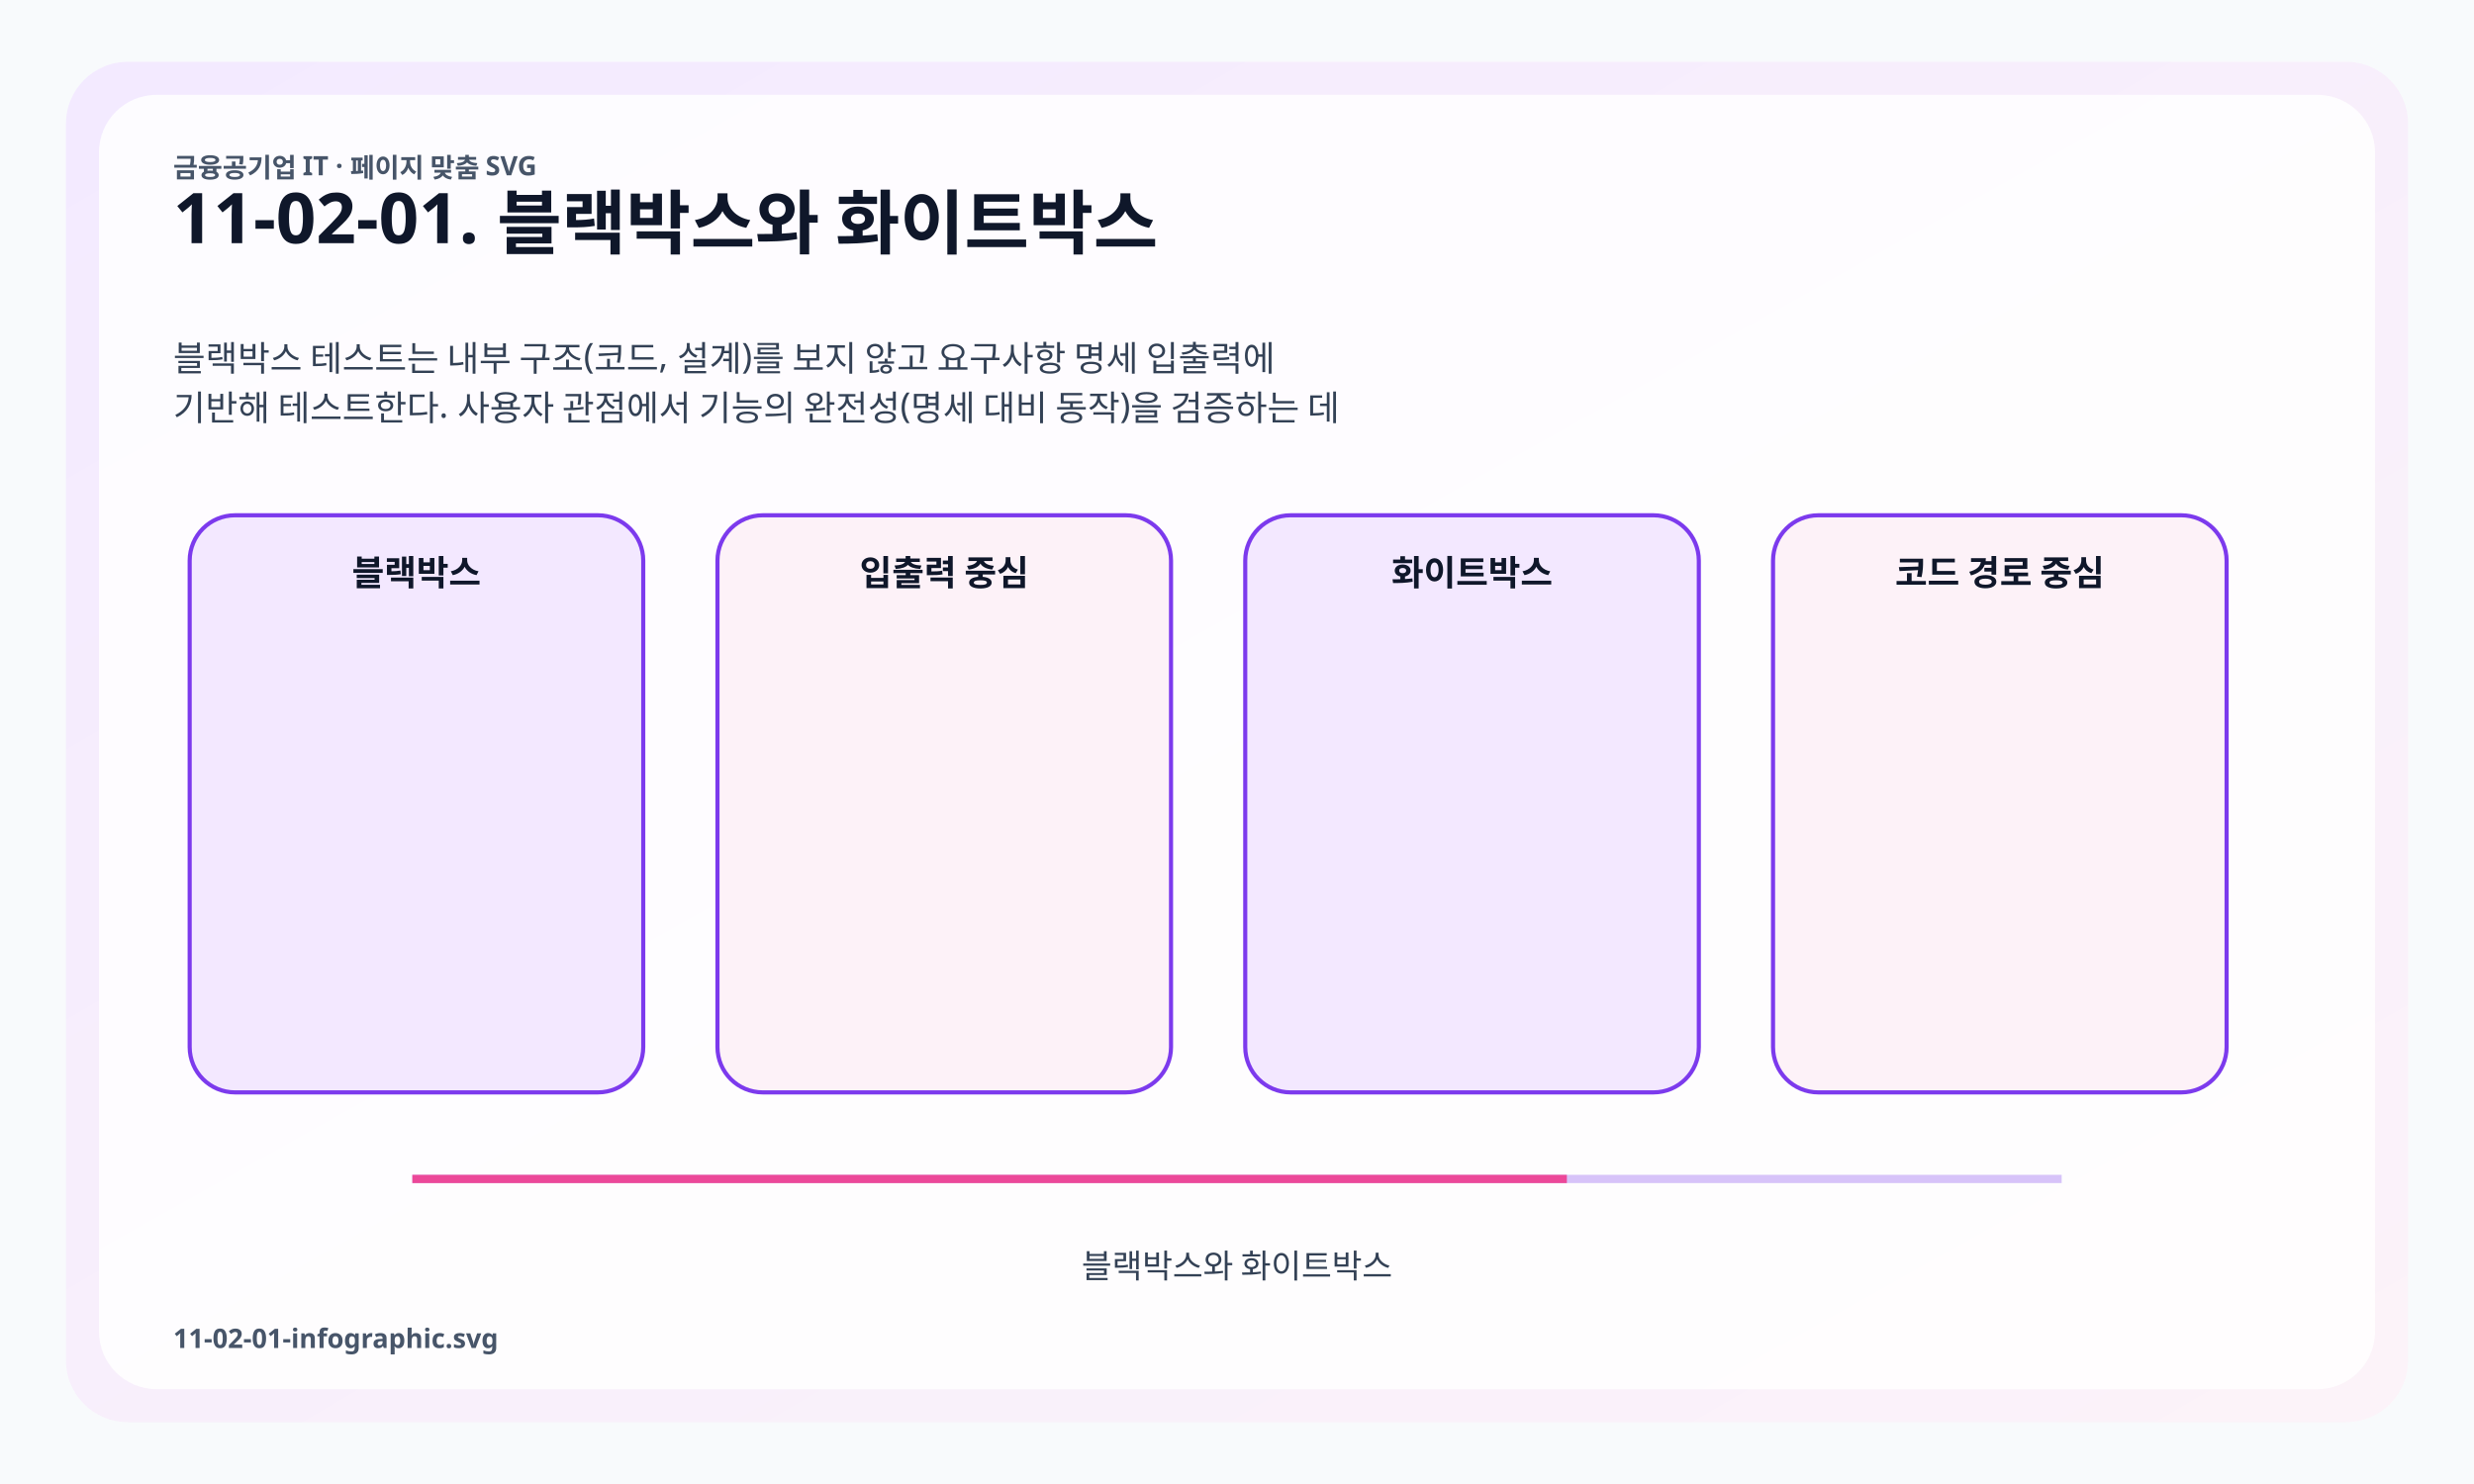
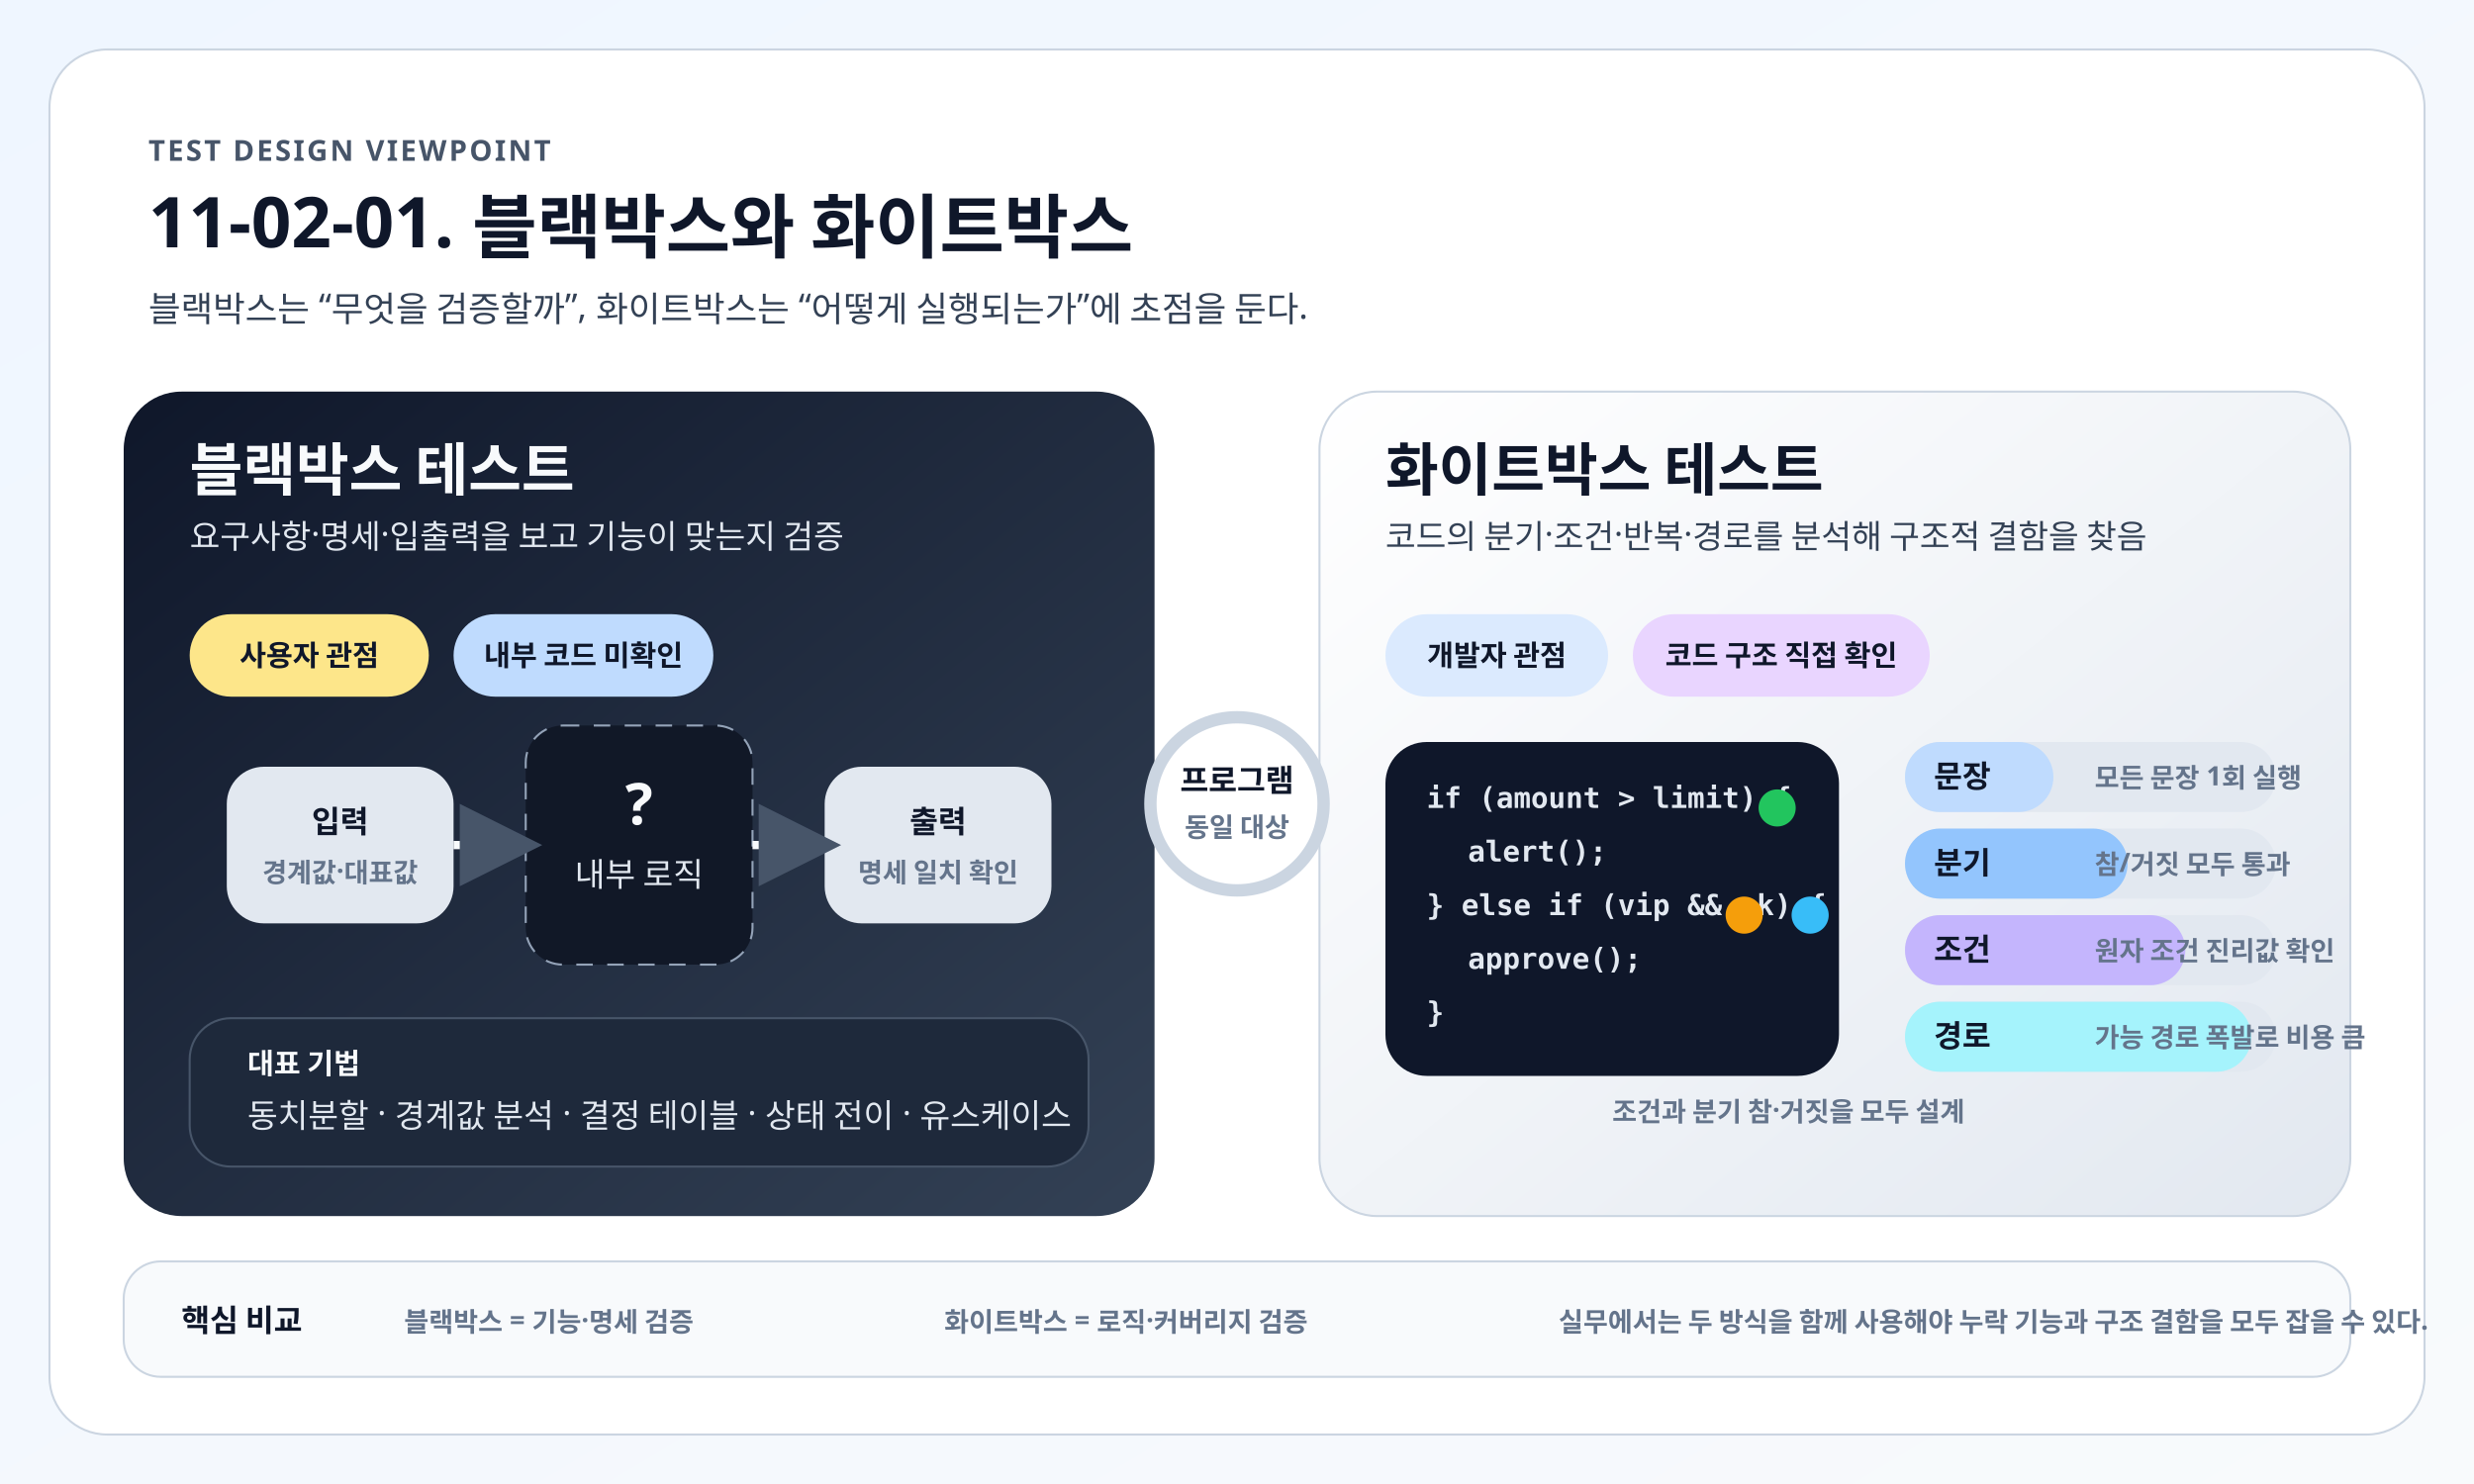
<svg xmlns="http://www.w3.org/2000/svg" width="1200" height="720" viewBox="0 0 1200 720" role="img" aria-labelledby="title desc">
  <defs>
-     <linearGradient id="grad-11-02-01-infographic.svg" x1="0" y1="0" x2="1" y2="1">
-       <stop offset="0%" stop-color="#f3e8ff" />
-       <stop offset="100%" stop-color="#fdf2f8" />
+     <linearGradient id="bg" x1="0" y1="0" x2="1" y2="1">
+       <stop offset="0%" stop-color="#eff6ff" />
+       <stop offset="100%" stop-color="#f8fafc" />
    </linearGradient>
-     <linearGradient id="line-11-02-01-infographic.svg" x1="0" y1="0" x2="1" y2="0">
-       <stop offset="0%" stop-color="#7c3aed" />
-       <stop offset="100%" stop-color="#ec4899" />
+     <linearGradient id="blackPanel" x1="0" y1="0" x2="1" y2="1">
+       <stop offset="0%" stop-color="#0f172a" />
+       <stop offset="100%" stop-color="#334155" />
    </linearGradient>
+     <linearGradient id="whitePanel" x1="0" y1="0" x2="1" y2="1">
+       <stop offset="0%" stop-color="#ffffff" />
+       <stop offset="100%" stop-color="#e2e8f0" />
+     </linearGradient>
+     <linearGradient id="bridge" x1="0" y1="0" x2="1" y2="0">
+       <stop offset="0%" stop-color="#8b5cf6" />
+       <stop offset="100%" stop-color="#06b6d4" />
+     </linearGradient>
+     <marker id="arrow" markerWidth="10" markerHeight="10" refX="8" refY="5" orient="auto">
+       <path d="M0 0L10 5L0 10Z" fill="#475569" />
+     </marker>
    <style>
-       .title { font: 700 34px 'Pretendard','Noto Sans KR',sans-serif; fill: #0f172a; }
-       .subtitle { font: 500 17px 'Pretendard','Noto Sans KR',sans-serif; fill: #334155; }
-       .label { font: 700 17px 'Pretendard','Noto Sans KR',sans-serif; fill: #0f172a; }
-       .body { font: 500 16px 'Pretendard','Noto Sans KR',sans-serif; fill: #334155; }
-       .small { font: 600 13px 'Pretendard','Noto Sans KR',sans-serif; fill: #475569; }
-       .cap { font: 700 14px 'Pretendard','Noto Sans KR',sans-serif; fill: #0f172a; }
+       text { font-family: 'Pretendard', 'Noto Sans KR', sans-serif; }
+       .eyebrow { font-size: 14px; font-weight: 700; fill: #475569; letter-spacing: 0.08em; }
+       .title { font-size: 34px; font-weight: 800; fill: #0f172a; }
+       .subtitle { font-size: 17px; font-weight: 500; fill: #334155; }
+       .panelTitleDark { font-size: 28px; font-weight: 800; fill: #f8fafc; }
+       .panelTitleLight { font-size: 28px; font-weight: 800; fill: #0f172a; }
+       .panelTextDark { font-size: 16px; font-weight: 500; fill: #e2e8f0; }
+       .panelTextLight { font-size: 16px; font-weight: 500; fill: #334155; }
+       .chipDark { font-size: 14px; font-weight: 700; fill: #0f172a; }
+       .chipLight { font-size: 14px; font-weight: 700; fill: #f8fafc; }
+       .label { font-size: 15px; font-weight: 700; fill: #0f172a; }
+       .small { font-size: 13px; font-weight: 600; fill: #64748b; }
+       .mono { font-family: 'SFMono-Regular', Consolas, monospace; font-size: 14px; font-weight: 700; fill: #e2e8f0; }
    </style>
  </defs>
-   <rect width="1200" height="720" fill="#f8fafc" />
-   <rect x="32" y="30" width="1136" height="660" rx="30" fill="url(#grad-11-02-01-infographic.svg)" opacity="0.9" />
-   <rect x="48" y="46" width="1104" height="628" rx="28" fill="white" />
-   <rect x="48" y="46" width="1104" height="628" rx="28" fill="url(#grad-11-02-01-infographic.svg)" opacity="0.14" />
-   <text class="small" x="84" y="86">금융공기업 IT · 페이지 맞춤 SVG</text>
-   <text class="title" x="84" y="118" text-anchor="start">
-     <tspan x="84" dy="0">11-02-01. 블랙박스와 화이트박스</tspan>
-   </text>
-   <text class="subtitle" x="84" y="180" text-anchor="start">
-     <tspan x="84" dy="0">블랙박스 테스트는 내부 구조(코드, 설계)를 보지 않고 요구사항 명세 입출력에</tspan>
-     <tspan x="84" dy="24">기반해 테스트한다. 사용자 관점에서 기능의 완전성(명세 대비 동작)을 검증하는 데</tspan>
-   </text>
-   <rect x="92" y="250" width="220" height="280" rx="22" fill="#f3e8ff" stroke="#7c3aed" stroke-width="2" />
-   <text class="label" x="202" y="284" text-anchor="middle">
-     <tspan x="202" dy="0">블랙박스</tspan>
-   </text>
-   <text class="body" x="110" y="320" text-anchor="start" />
-   <rect x="348" y="250" width="220" height="280" rx="22" fill="#fdf2f8" stroke="#7c3aed" stroke-width="2" />
-   <text class="label" x="458" y="284" text-anchor="middle">
-     <tspan x="458" dy="0">입출력 중심</tspan>
-   </text>
-   <text class="body" x="366" y="320" text-anchor="start" />
-   <rect x="604" y="250" width="220" height="280" rx="22" fill="#f3e8ff" stroke="#7c3aed" stroke-width="2" />
-   <text class="label" x="714" y="284" text-anchor="middle">
-     <tspan x="714" dy="0">화이트박스</tspan>
-   </text>
-   <text class="body" x="622" y="320" text-anchor="start" />
-   <rect x="860" y="250" width="220" height="280" rx="22" fill="#fdf2f8" stroke="#7c3aed" stroke-width="2" />
-   <text class="label" x="970" y="284" text-anchor="middle">
-     <tspan x="970" dy="0">코드 경로 중심</tspan>
-   </text>
-   <text class="body" x="878" y="320" text-anchor="start" />
-   <line x1="200" y1="572" x2="1000" y2="572" stroke="#7c3aed" stroke-width="4" opacity="0.3" />
-   <line x1="200" y1="572" x2="760" y2="572" stroke="#ec4899" stroke-width="4">
-     <animate attributeName="x2" values="360;1000;360" dur="7s" repeatCount="indefinite" />
-   </line>
-   <text class="body" x="600" y="620" text-anchor="middle">
-     <tspan x="600" dy="0">블랙박스와 화이트박스</tspan>
-   </text>
-   <text class="small" x="84" y="654">11-02-01-infographic.svg</text>
+   <rect width="1200" height="720" fill="url(#bg)" />
+   <rect x="24" y="24" width="1152" height="672" rx="28" fill="#ffffff" stroke="#cbd5e1" />
+   <text class="eyebrow" x="72" y="78">TEST DESIGN VIEWPOINT</text>
+   <text class="title" x="72" y="120">11-02-01. 블랙박스와 화이트박스</text>
+   <text class="subtitle" x="72" y="156">블랙박스는 “무엇을 검증할까”, 화이트박스는 “어떻게 실행되는가”에 초점을 둔다.</text>
+   <rect x="60" y="190" width="500" height="400" rx="28" fill="url(#blackPanel)" />
+   <rect x="640" y="190" width="500" height="400" rx="28" fill="url(#whitePanel)" stroke="#cbd5e1" />
+   <text class="panelTitleDark" x="92" y="238">블랙박스 테스트</text>
+   <text class="panelTextDark" x="92" y="266">요구사항·명세·입출력을 보고 기능이 맞는지 검증</text>
+   <rect x="92" y="298" width="116" height="40" rx="20" fill="#fde68a" />
+   <text class="chipDark" x="150" y="323" text-anchor="middle">사용자 관점</text>
+   <rect x="220" y="298" width="126" height="40" rx="20" fill="#bfdbfe" />
+   <text class="chipDark" x="283" y="323" text-anchor="middle">내부 코드 미확인</text>
+   <rect x="110" y="372" width="110" height="76" rx="18" fill="#e2e8f0" />
+   <text class="label" x="165" y="404" text-anchor="middle">입력</text>
+   <text class="small" x="165" y="428" text-anchor="middle">경계값·대표값</text>
+   <rect x="255" y="352" width="110" height="116" rx="18" fill="#111827" stroke="#94a3b8" stroke-dasharray="8 7" />
+   <text class="panelTitleDark" x="310" y="400" text-anchor="middle" font-size="22">?</text>
+   <text class="panelTextDark" x="310" y="430" text-anchor="middle">내부 로직</text>
+   <rect x="400" y="372" width="110" height="76" rx="18" fill="#e2e8f0" />
+   <text class="label" x="455" y="404" text-anchor="middle">출력</text>
+   <text class="small" x="455" y="428" text-anchor="middle">명세 일치 확인</text>
+   <line x1="220" y1="410" x2="255" y2="410" stroke="#f8fafc" stroke-width="4" marker-end="url(#arrow)" />
+   <line x1="365" y1="410" x2="400" y2="410" stroke="#f8fafc" stroke-width="4" marker-end="url(#arrow)" />
+   <rect x="92" y="494" width="436" height="72" rx="20" fill="#1e293b" stroke="#475569" />
+   <text class="chipLight" x="120" y="521">대표 기법</text>
+   <text class="panelTextDark" x="120" y="547">동치분할 · 경계값 분석 · 결정 테이블 · 상태 전이 · 유스케이스</text>
+   <text class="panelTitleLight" x="672" y="238">화이트박스 테스트</text>
+   <text class="panelTextLight" x="672" y="266">코드의 분기·조건·반복·경로를 분석해 구조적 결함을 찾음</text>
+   <rect x="672" y="298" width="108" height="40" rx="20" fill="#dbeafe" />
+   <text class="chipDark" x="726" y="323" text-anchor="middle">개발자 관점</text>
+   <rect x="792" y="298" width="144" height="40" rx="20" fill="#e9d5ff" />
+   <text class="chipDark" x="864" y="323" text-anchor="middle">코드 구조 직접 확인</text>
+   <rect x="672" y="360" width="220" height="162" rx="20" fill="#0f172a" />
+   <text class="mono" x="692" y="392">if (amount &gt; limit) {</text>
+   <text class="mono" x="712" y="418">alert();</text>
+   <text class="mono" x="692" y="444">} else if (vip &amp;&amp; ok) {</text>
+   <text class="mono" x="712" y="470">approve();</text>
+   <text class="mono" x="692" y="496">}</text>
+   <circle cx="862" cy="392" r="9" fill="#22c55e" />
+   <circle cx="846" cy="444" r="9" fill="#f59e0b" />
+   <circle cx="878" cy="444" r="9" fill="#38bdf8" />
+   <text class="small" x="782" y="544">조건과 분기 참·거짓을 모두 설계</text>
+   <g transform="translate(924 360)">
+     <rect width="180" height="34" rx="17" fill="#e2e8f0" />
+     <rect x="0" y="0" width="72" height="34" rx="17" fill="#bfdbfe" />
+     <text class="label" x="14" y="22">문장</text>
+     <text class="small" x="92" y="22">모든 문장 1회 실행</text>
+     <rect y="42" width="180" height="34" rx="17" fill="#e2e8f0" />
+     <rect y="42" width="108" height="34" rx="17" fill="#93c5fd" />
+     <text class="label" x="14" y="64">분기</text>
+     <text class="small" x="92" y="64">참/거짓 모두 통과</text>
+     <rect y="84" width="180" height="34" rx="17" fill="#e2e8f0" />
+     <rect y="84" width="136" height="34" rx="17" fill="#c4b5fd" />
+     <text class="label" x="14" y="106">조건</text>
+     <text class="small" x="92" y="106">원자 조건 진리값 확인</text>
+     <rect y="126" width="180" height="34" rx="17" fill="#e2e8f0" />
+     <rect y="126" width="168" height="34" rx="17" fill="#a5f3fc" />
+     <text class="label" x="14" y="148">경로</text>
+     <text class="small" x="92" y="148">가능 경로 폭발로 비용 큼</text>
+   </g>
+   <path d="M560 390C600 390 600 390 640 390" fill="none" stroke="url(#bridge)" stroke-width="12" stroke-linecap="round" />
+   <circle cx="600" cy="390" r="42" fill="#ffffff" stroke="#cbd5e1" stroke-width="6" />
+   <text class="label" x="600" y="384" text-anchor="middle">프로그램</text>
+   <text class="small" x="600" y="406" text-anchor="middle">동일 대상</text>
+   <rect x="60" y="612" width="1080" height="56" rx="18" fill="#f8fafc" stroke="#cbd5e1" />
+   <text class="label" x="88" y="646">핵심 비교</text>
+   <text class="small" x="196" y="646">블랙박스 = 기능·명세 검증</text>
+   <text class="small" x="458" y="646">화이트박스 = 로직·커버리지 검증</text>
+   <text class="small" x="756" y="646">실무에서는 두 방식을 함께 사용해야 누락 기능과 구조 결함을 모두 잡을 수 있다.</text>
</svg>
